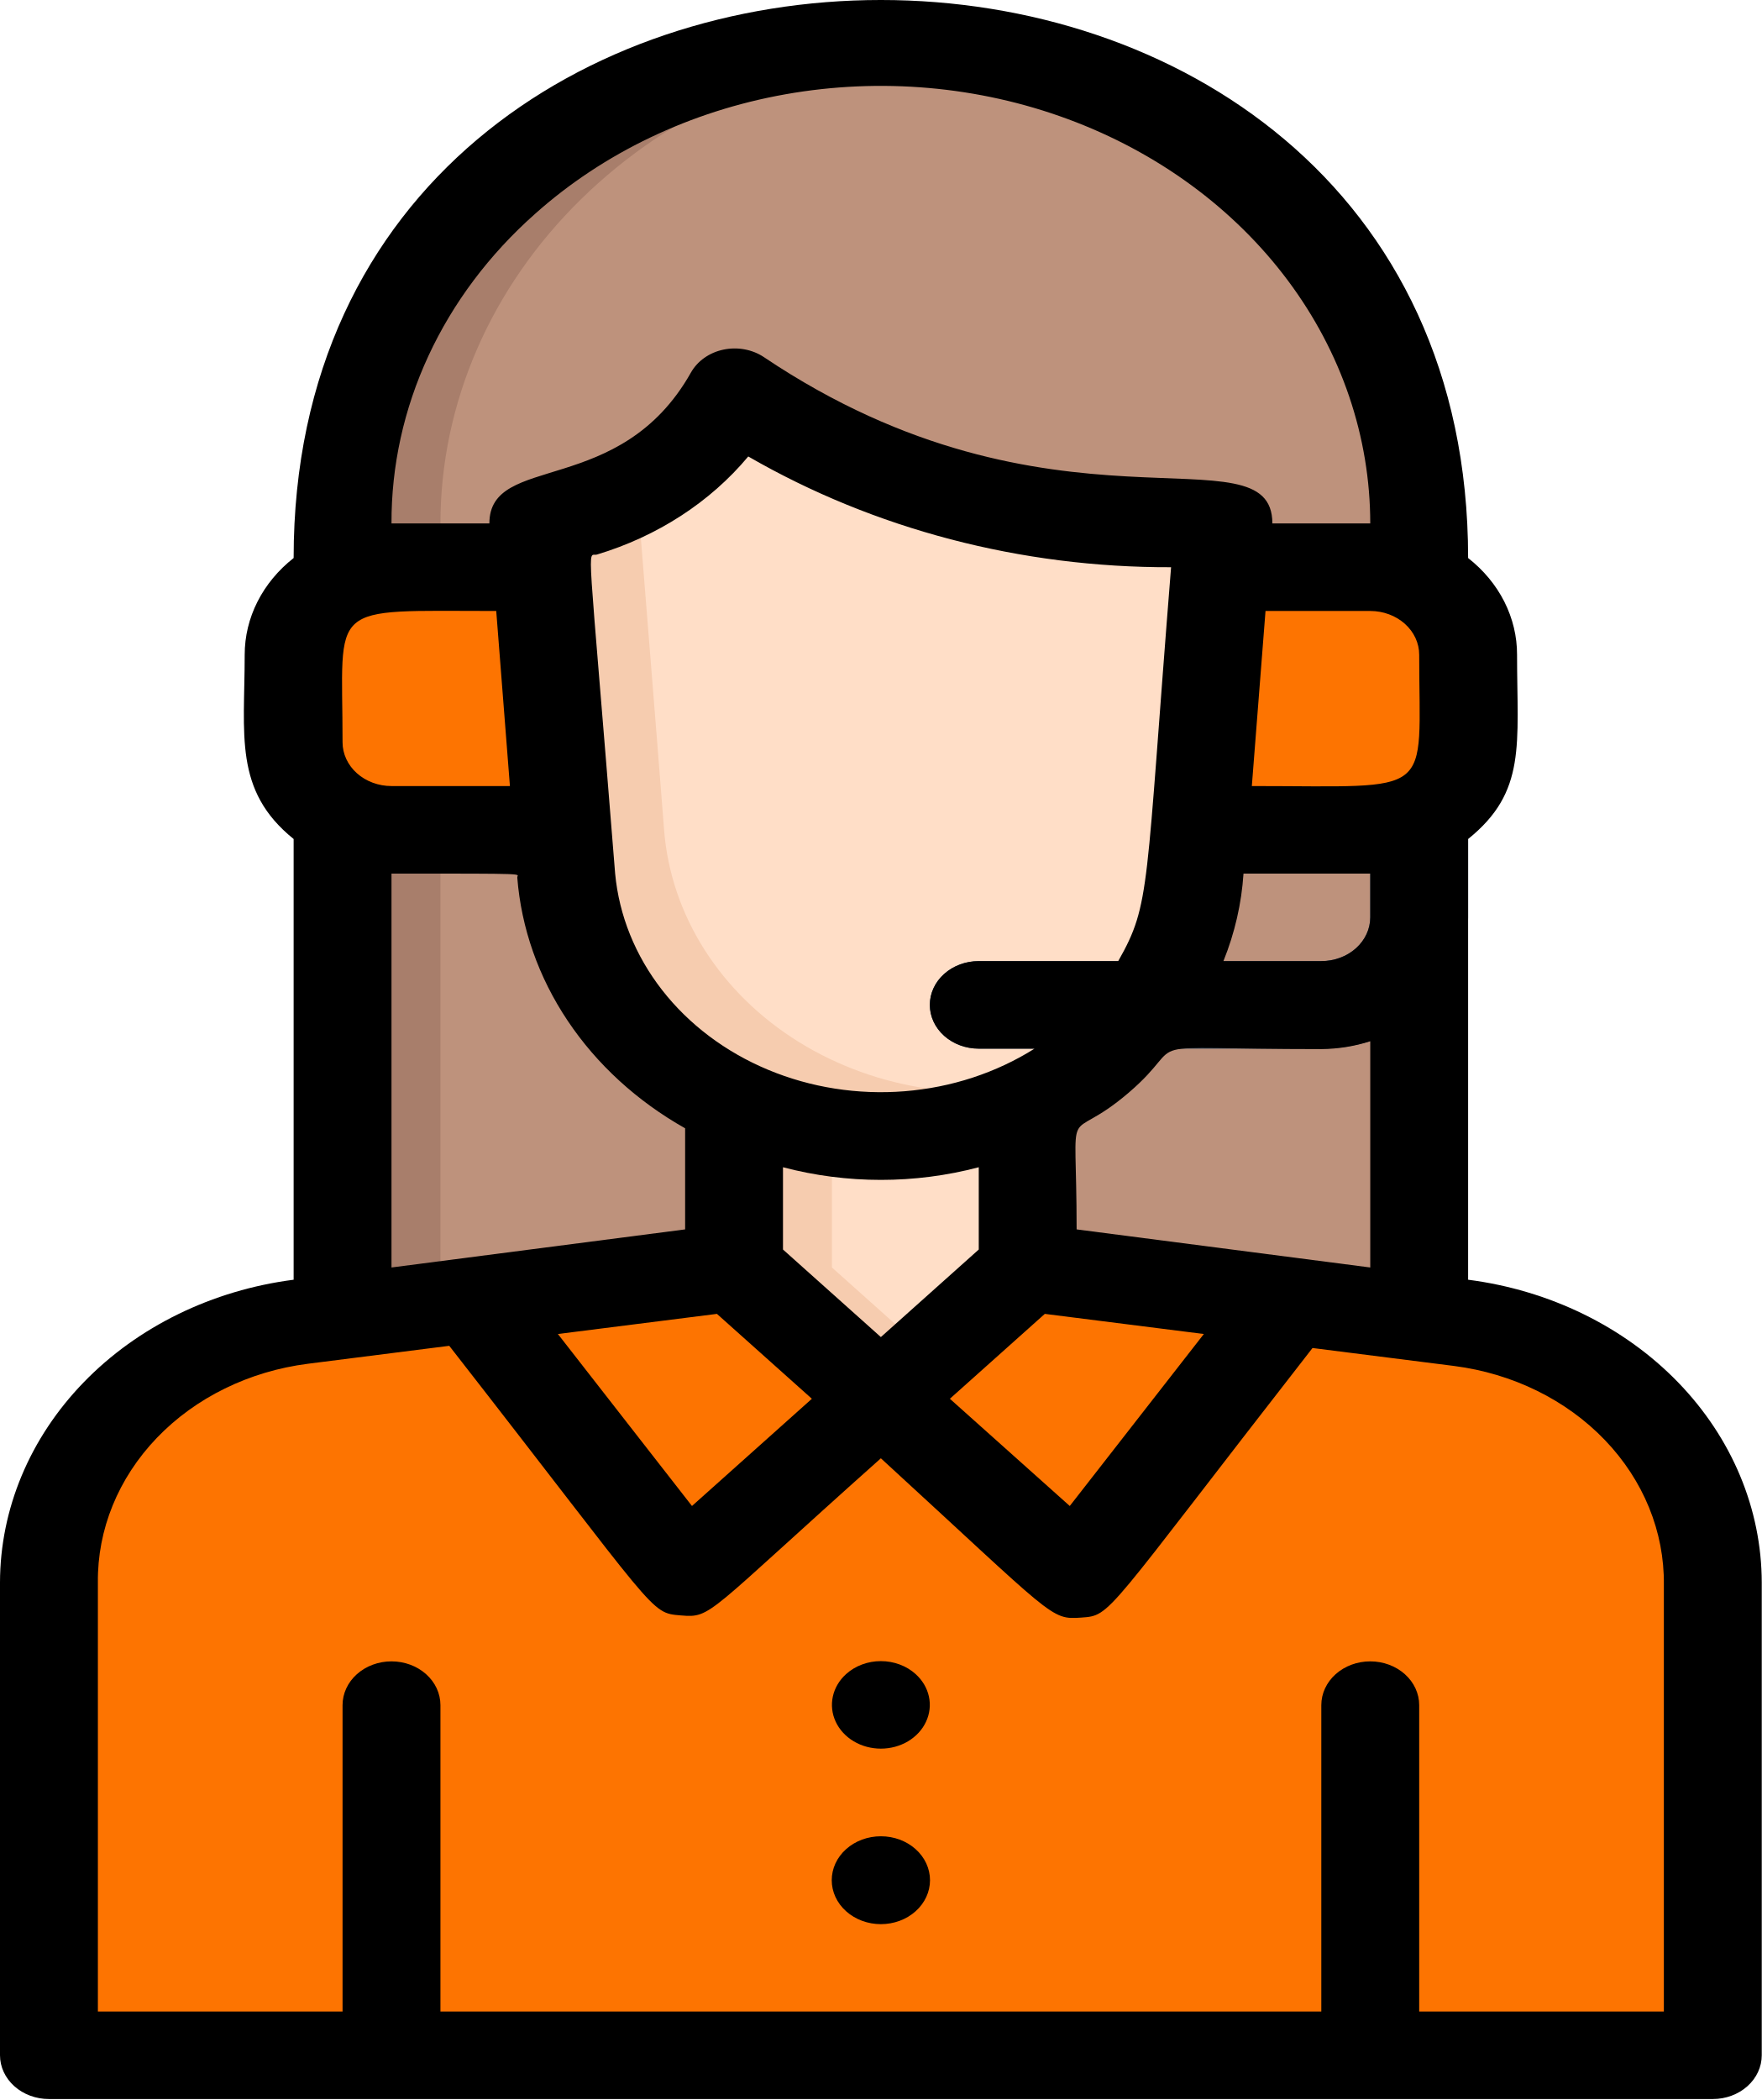
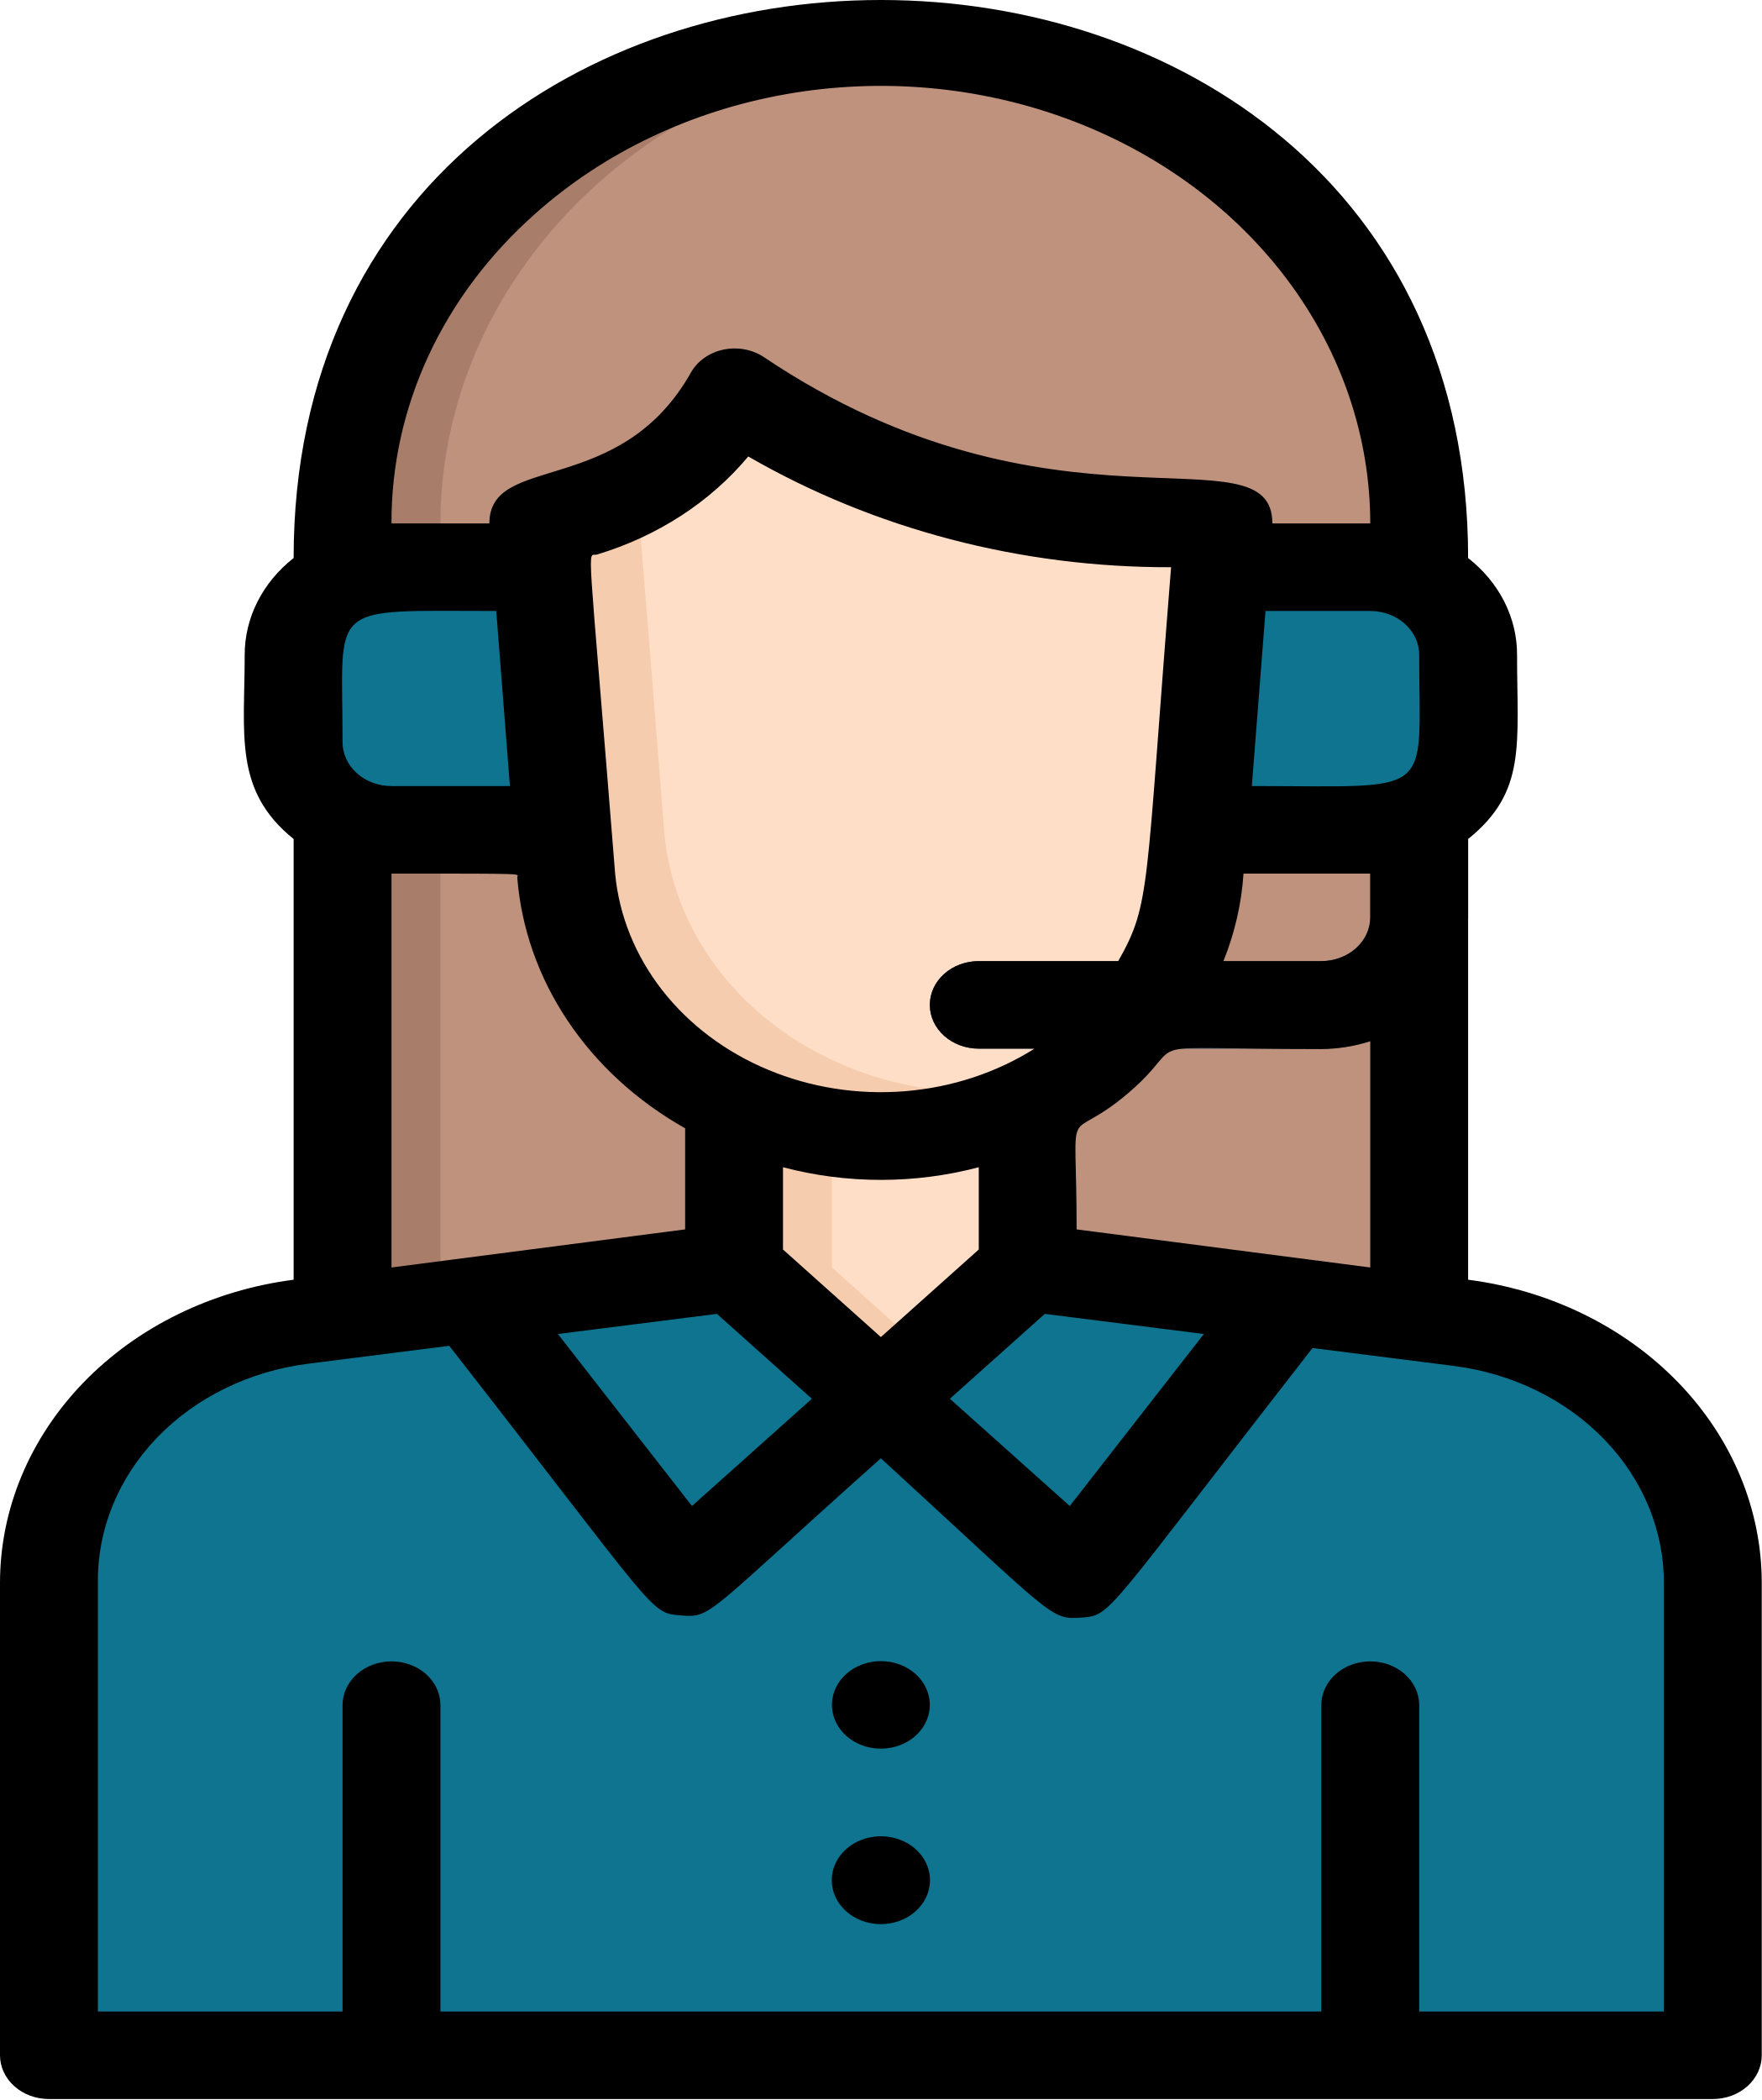
<svg xmlns="http://www.w3.org/2000/svg" width="73" height="87" viewBox="0 0 73 87" fill="none">
-   <path d="M58.806 21.686V54.577H14.195V21.686C14.195 16.396 16.545 11.323 20.728 7.582C24.911 3.842 30.584 1.741 36.5 1.741C42.416 1.741 48.089 3.842 52.273 7.582C56.456 11.323 58.806 16.396 58.806 21.686Z" fill="#A87E6B" />
+   <path d="M58.806 21.686V54.577H14.194V21.686C14.194 16.396 16.545 11.323 20.728 7.582C24.911 3.842 30.584 1.741 36.5 1.741C42.416 1.741 48.089 3.842 52.273 7.582C56.456 11.323 58.806 16.396 58.806 21.686Z" fill="#A87E6B" />
  <path d="M58.806 21.686V54.577H18.25V21.686C18.252 16.711 20.333 11.917 24.085 8.244C27.836 4.571 32.988 2.284 38.528 1.831C44.068 2.284 49.219 4.571 52.971 8.244C56.722 11.917 58.803 16.711 58.806 21.686Z" fill="#BE927C" />
-   <path d="M70.972 65.564V85.147H2.028V65.564C2.034 63.199 2.902 60.9 4.501 59.015C6.1 57.13 8.343 55.763 10.889 55.121C13.744 54.517 16.645 54.105 19.568 53.888C32.586 52.238 27.273 52.51 42.583 52.51L60.529 54.794C63.428 55.165 66.08 56.459 67.998 58.437C69.916 60.415 70.972 62.946 70.972 65.564Z" fill="#FD7401" />
-   <path d="M70.972 65.564V81.52H12.167C10.553 81.52 9.006 80.947 7.865 79.927C6.724 78.907 6.083 77.524 6.083 76.081V63.751C6.089 62.079 6.525 60.431 7.359 58.934C8.192 57.437 9.4 56.132 10.889 55.121C11.405 54.974 11.934 54.864 12.471 54.794C38.163 51.512 34.999 51.531 60.529 54.794C63.428 55.165 66.08 56.459 67.998 58.437C69.916 60.415 70.972 62.946 70.972 65.564Z" fill="#FD7401" />
-   <path d="M36.5 57.949L28.389 65.202L19.568 53.888L30.416 52.51L36.5 57.949Z" fill="#FD7401" />
-   <path d="M34.472 56.136L30.092 60.052C29.879 60.235 29.624 60.374 29.345 60.46C29.066 60.545 28.769 60.575 28.476 60.547C28.182 60.52 27.899 60.435 27.646 60.3C27.393 60.164 27.176 59.981 27.01 59.762L22.143 53.525L30.417 52.51L34.472 56.136Z" fill="#FD7401" />
-   <path d="M53.432 53.888L44.611 65.202L36.5 57.949L42.583 52.51L53.432 53.888Z" fill="#FD7401" />
-   <path d="M18.25 70.641V85.147H14.195V70.641C14.195 70.161 14.408 69.699 14.789 69.359C15.169 69.019 15.685 68.828 16.222 68.828C16.76 68.828 17.276 69.019 17.656 69.359C18.037 69.699 18.25 70.161 18.25 70.641ZM58.806 70.641V85.147H54.75V70.641C54.75 70.161 54.964 69.699 55.344 69.359C55.724 69.019 56.24 68.828 56.778 68.828C57.316 68.828 57.831 69.019 58.212 69.359C58.592 69.699 58.806 70.161 58.806 70.641ZM35.06 76.607C35.442 76.265 35.96 76.074 36.5 76.074C37.04 76.074 37.558 76.265 37.94 76.607C38.322 76.948 38.536 77.411 38.536 77.894C38.536 78.377 38.322 78.84 37.94 79.181C37.558 79.523 37.04 79.715 36.5 79.715C35.96 79.715 35.442 79.523 35.06 79.181C34.679 78.84 34.464 78.377 34.464 77.894C34.464 77.411 34.679 76.948 35.06 76.607ZM35.06 69.354C35.249 69.185 35.474 69.051 35.721 68.96C35.968 68.868 36.233 68.821 36.5 68.821C36.767 68.821 37.032 68.868 37.279 68.96C37.526 69.051 37.751 69.185 37.94 69.354C38.129 69.523 38.279 69.724 38.381 69.945C38.483 70.166 38.536 70.402 38.536 70.641C38.536 70.88 38.483 71.117 38.381 71.338C38.279 71.559 38.129 71.76 37.94 71.929C37.558 72.27 37.04 72.462 36.5 72.462C35.96 72.462 35.442 72.27 35.06 71.929C34.679 71.587 34.464 71.124 34.464 70.641C34.464 70.159 34.679 69.695 35.06 69.354Z" fill="#FD7401" />
-   <path d="M50.694 21.686C49.417 38.004 49.701 38.621 47.531 41.631C46.053 43.702 43.882 45.304 41.328 46.21C38.774 47.116 35.965 47.28 33.301 46.678C30.637 46.075 28.252 44.738 26.486 42.856C24.72 40.974 23.661 38.642 23.461 36.191C23.157 32.22 22.691 26.472 22.305 21.686C25.428 20.761 28.389 19.782 30.416 16.246C37.068 20.706 43.374 21.686 50.694 21.686Z" fill="#F6CCAF" />
-   <path d="M50.695 21.686C49.417 38.004 49.701 38.621 47.531 41.631C46.686 42.859 45.577 43.926 44.267 44.767C42.391 45.266 40.413 45.381 38.481 45.105C36.548 44.828 34.71 44.166 33.102 43.169C31.494 42.172 30.157 40.864 29.19 39.342C28.224 37.82 27.652 36.124 27.517 34.378C27.294 31.459 26.503 21.686 26.382 20.144C28.107 19.207 29.505 17.857 30.417 16.246C37.068 20.706 43.374 21.686 50.695 21.686Z" fill="#FFDEC7" />
-   <path d="M54.75 43.444H40.555C40.018 43.444 39.502 43.253 39.121 42.913C38.741 42.573 38.528 42.111 38.528 41.631C38.528 41.15 38.741 40.688 39.121 40.348C39.502 40.008 40.018 39.817 40.555 39.817H54.75C55.288 39.817 55.803 39.626 56.184 39.286C56.564 38.946 56.778 38.485 56.778 38.004V32.075C56.778 31.594 56.991 31.133 57.371 30.793C57.752 30.453 58.268 30.262 58.805 30.262C59.343 30.262 59.859 30.453 60.239 30.793C60.62 31.133 60.833 31.594 60.833 32.075V38.004C60.833 39.447 60.192 40.83 59.051 41.85C57.91 42.871 56.363 43.444 54.75 43.444Z" fill="#374F68" />
-   <path d="M42.583 45.728V52.51L36.5 57.949L30.417 52.51V45.728C32.294 46.608 34.381 47.068 36.5 47.068C38.619 47.068 40.707 46.608 42.583 45.728Z" fill="#F6CCAF" />
+   <path d="M70.972 65.564V85.147H2.028V65.564C2.034 63.199 2.902 60.9 4.501 59.015C6.1 57.13 8.343 55.763 10.889 55.121C13.744 54.517 16.645 54.105 19.568 53.888C32.586 52.238 27.273 52.51 42.583 52.51L60.529 54.794C63.428 55.165 66.08 56.459 67.998 58.437C69.916 60.415 70.972 62.946 70.972 65.564Z" fill="#0E7490" />
+   <path d="M70.972 65.564V81.52H12.167C10.553 81.52 9.006 80.947 7.865 79.927C6.724 78.907 6.083 77.524 6.083 76.081V63.751C6.089 62.079 6.525 60.431 7.359 58.934C8.192 57.437 9.4 56.132 10.889 55.121C11.406 54.974 11.935 54.864 12.471 54.794C38.163 51.512 34.999 51.531 60.529 54.794C63.428 55.165 66.08 56.459 67.998 58.437C69.916 60.415 70.972 62.946 70.972 65.564Z" fill="#0E7490" />
+   <path d="M36.5 57.949L28.389 65.202L19.568 53.888L30.416 52.51L36.5 57.949Z" fill="#0E7490" />
+   <path d="M34.472 56.136L30.092 60.052C29.879 60.235 29.624 60.374 29.345 60.46C29.066 60.545 28.769 60.575 28.476 60.547C28.182 60.52 27.899 60.435 27.646 60.3C27.393 60.164 27.176 59.981 27.01 59.762L22.143 53.525L30.417 52.51L34.472 56.136Z" fill="#0E7490" />
+   <path d="M53.432 53.888L44.611 65.202L36.5 57.949L42.583 52.51L53.432 53.888Z" fill="#0E7490" />
+   <path d="M18.25 70.641V85.147H14.194V70.641C14.194 70.161 14.408 69.699 14.788 69.359C15.169 69.019 15.684 68.828 16.222 68.828C16.76 68.828 17.276 69.019 17.656 69.359C18.036 69.699 18.25 70.161 18.25 70.641ZM58.806 70.641V85.147H54.75V70.641C54.75 70.161 54.964 69.699 55.344 69.359C55.724 69.019 56.24 68.828 56.778 68.828C57.316 68.828 57.831 69.019 58.212 69.359C58.592 69.699 58.806 70.161 58.806 70.641ZM35.06 76.607C35.442 76.265 35.96 76.074 36.5 76.074C37.04 76.074 37.558 76.265 37.94 76.607C38.322 76.948 38.536 77.411 38.536 77.894C38.536 78.377 38.322 78.84 37.94 79.181C37.558 79.523 37.04 79.715 36.5 79.715C35.96 79.715 35.442 79.523 35.06 79.181C34.678 78.84 34.464 78.377 34.464 77.894C34.464 77.411 34.678 76.948 35.06 76.607ZM35.06 69.354C35.249 69.185 35.474 69.051 35.721 68.96C35.968 68.868 36.233 68.821 36.5 68.821C36.767 68.821 37.032 68.868 37.279 68.96C37.526 69.051 37.751 69.185 37.94 69.354C38.129 69.523 38.279 69.724 38.381 69.945C38.483 70.166 38.536 70.402 38.536 70.641C38.536 70.88 38.483 71.117 38.381 71.338C38.279 71.559 38.129 71.76 37.94 71.929C37.558 72.27 37.04 72.462 36.5 72.462C35.96 72.462 35.442 72.27 35.06 71.929C34.678 71.587 34.464 71.124 34.464 70.641C34.464 70.159 34.678 69.695 35.06 69.354Z" fill="#0E7490" />
+   <path d="M50.694 21.686C49.417 38.004 49.701 38.621 47.531 41.631C46.053 43.702 43.882 45.304 41.328 46.21C38.774 47.116 35.965 47.28 33.301 46.678C30.637 46.075 28.252 44.738 26.486 42.856C24.72 40.974 23.662 38.642 23.461 36.191C23.157 32.22 22.691 26.472 22.305 21.686C25.428 20.761 28.389 19.782 30.417 16.246C37.068 20.706 43.374 21.686 50.694 21.686Z" fill="#F6CCAF" />
+   <path d="M50.695 21.686C49.417 38.004 49.701 38.621 47.531 41.631C46.686 42.859 45.577 43.926 44.267 44.767C42.391 45.266 40.413 45.381 38.481 45.105C36.548 44.828 34.71 44.166 33.102 43.169C31.494 42.172 30.157 40.864 29.19 39.342C28.224 37.82 27.652 36.124 27.517 34.378C27.294 31.459 26.503 21.686 26.381 20.144C28.107 19.207 29.504 17.857 30.417 16.246C37.068 20.706 43.374 21.686 50.695 21.686Z" fill="#FFDEC7" />
+   <path d="M54.75 43.444H40.555C40.018 43.444 39.502 43.253 39.121 42.913C38.741 42.573 38.528 42.111 38.528 41.631C38.528 41.15 38.741 40.688 39.121 40.348C39.502 40.008 40.018 39.817 40.555 39.817H54.75C55.288 39.817 55.803 39.626 56.184 39.286C56.564 38.946 56.778 38.485 56.778 38.004V32.075C56.778 31.594 56.991 31.133 57.371 30.793C57.752 30.453 58.268 30.262 58.805 30.262C59.343 30.262 59.859 30.453 60.239 30.793C60.62 31.133 60.833 31.594 60.833 32.075V38.004C60.833 39.447 60.192 40.83 59.051 41.85C57.911 42.871 56.363 43.444 54.75 43.444Z" fill="#374F68" />
+   <path d="M42.583 45.728V52.51L36.5 57.949L30.417 52.51V45.728C32.293 46.608 34.381 47.068 36.5 47.068C38.619 47.068 40.707 46.608 42.583 45.728Z" fill="#F6CCAF" />
  <path d="M42.584 45.728V52.51L38.528 56.136L34.472 52.51V46.925C37.25 47.315 40.093 46.895 42.584 45.728Z" fill="#FFDEC7" />
-   <path d="M38.527 56.136L42.907 60.052C43.12 60.235 43.375 60.374 43.654 60.46C43.934 60.545 44.23 60.575 44.524 60.548C44.817 60.52 45.101 60.435 45.354 60.3C45.607 60.164 45.824 59.981 45.99 59.762L50.856 53.525L42.583 52.51L38.527 56.136ZM60.833 27.125C60.833 30.171 61.38 32.565 58.805 33.888C57.487 34.577 56.777 34.378 49.68 34.378L50.552 23.499H56.777C57.853 23.499 58.885 23.881 59.645 24.561C60.406 25.241 60.833 26.163 60.833 27.125ZM23.319 34.378C15.776 34.378 15.431 34.541 14.194 33.888C11.68 32.565 12.166 30.534 12.166 27.125C12.166 26.163 12.594 25.241 13.354 24.561C14.115 23.881 15.146 23.499 16.222 23.499H22.447C23.157 32.22 22.954 29.809 23.319 34.378Z" fill="#FD7401" />
-   <path d="M23.036 30.752C21.42 30.976 19.767 30.807 18.25 30.262C15.736 28.938 16.222 26.908 16.222 23.499H22.448L23.036 30.752ZM49.964 30.752C51.58 30.976 53.233 30.807 54.75 30.262C57.264 28.956 56.778 26.908 56.778 23.499H50.553L49.964 30.752Z" fill="#FD7401" />
+   <path d="M38.528 56.136L42.907 60.052C43.12 60.235 43.375 60.374 43.655 60.46C43.934 60.545 44.23 60.575 44.524 60.548C44.818 60.52 45.101 60.435 45.354 60.3C45.607 60.164 45.824 59.981 45.99 59.762L50.856 53.525L42.583 52.51L38.528 56.136ZM60.833 27.125C60.833 30.171 61.381 32.565 58.805 33.888C57.487 34.577 56.778 34.378 49.68 34.378L50.552 23.499H56.778C57.853 23.499 58.885 23.881 59.645 24.561C60.406 25.241 60.833 26.163 60.833 27.125ZM23.319 34.378C15.776 34.378 15.431 34.541 14.194 33.888C11.68 32.565 12.166 30.534 12.166 27.125C12.166 26.163 12.594 25.241 13.354 24.561C14.115 23.881 15.146 23.499 16.222 23.499H22.447C23.157 32.22 22.954 29.809 23.319 34.378Z" fill="#0E7490" />
+   <path d="M23.035 30.752C21.42 30.976 19.767 30.807 18.25 30.262C15.736 28.938 16.222 26.908 16.222 23.499H22.447L23.035 30.752ZM49.964 30.752C51.58 30.976 53.233 30.807 54.75 30.262C57.264 28.956 56.778 26.908 56.778 23.499H50.552L49.964 30.752Z" fill="#0E7490" />
  <path d="M60.833 53.017V34.759C63.267 32.8 62.861 30.842 62.861 27.125C62.863 26.366 62.682 25.616 62.333 24.925C61.983 24.234 61.472 23.618 60.833 23.118C60.833 -7.706 12.167 -7.706 12.167 23.118C11.529 23.619 11.019 24.235 10.669 24.926C10.319 25.617 10.139 26.367 10.139 27.125C10.139 30.443 9.672 32.746 12.167 34.759V53.017C8.791 53.453 5.704 54.961 3.47 57.265C1.236 59.569 0.004 62.515 0 65.564V85.147C0 85.628 0.214 86.089 0.594 86.429C0.974 86.769 1.49 86.96 2.028 86.96H70.972C71.51 86.96 72.026 86.769 72.406 86.429C72.786 86.089 73 85.628 73 85.147V65.564C72.996 62.515 71.764 59.569 69.53 57.265C67.296 54.961 64.209 53.453 60.833 53.017ZM44.611 50.932C44.611 45.148 44.043 47.596 46.761 45.275C49.478 42.954 46.497 43.462 54.75 43.462C55.442 43.457 56.127 43.347 56.778 43.136V52.51L44.611 50.932ZM16.222 52.51V36.191C22.164 36.191 21.413 36.191 21.434 36.354C21.599 38.453 22.316 40.487 23.524 42.291C24.732 44.096 26.399 45.622 28.389 46.744V50.932L16.222 52.51ZM20.562 25.312L21.129 32.565H16.222C15.684 32.565 15.169 32.374 14.788 32.034C14.408 31.694 14.194 31.232 14.194 30.752C14.194 24.895 13.464 25.312 20.562 25.312ZM56.778 25.312C57.316 25.312 57.831 25.503 58.212 25.843C58.592 26.183 58.806 26.644 58.806 27.125C58.806 33.109 59.556 32.565 51.871 32.565L52.438 25.312H56.778ZM56.778 38.004C56.778 38.485 56.564 38.946 56.184 39.286C55.804 39.626 55.288 39.817 54.75 39.817H50.694C51.165 38.651 51.445 37.429 51.526 36.191H56.778V38.004ZM46.335 39.817H40.556C40.018 39.817 39.502 40.008 39.122 40.348C38.741 40.688 38.528 41.15 38.528 41.631C38.528 42.111 38.741 42.573 39.122 42.913C39.502 43.253 40.018 43.444 40.556 43.444H42.867C41.276 44.446 39.418 45.055 37.479 45.209C35.541 45.363 33.591 45.056 31.828 44.32C30.064 43.584 28.549 42.445 27.436 41.017C26.323 39.59 25.652 37.925 25.489 36.191C24.333 21.686 24.313 23.1 24.739 22.973C27.24 22.219 29.426 20.803 31.005 18.911C36.225 21.925 42.311 23.519 48.525 23.499C47.45 36.916 47.693 37.424 46.335 39.817ZM36.5 55.393L32.444 51.766V48.357C35.092 49.056 37.908 49.056 40.556 48.357V51.766L36.5 55.393ZM29.707 54.432L33.641 57.949L28.673 62.391L23.117 55.266L29.707 54.432ZM43.293 54.432L49.883 55.266L44.327 62.391L39.359 57.949L43.293 54.432ZM22.164 8.866C25 6.331 28.612 4.605 32.545 3.906C36.478 3.207 40.555 3.566 44.259 4.938C47.964 6.31 51.131 8.633 53.359 11.614C55.587 14.595 56.777 18.1 56.778 21.686H52.722C52.722 17.642 43.617 22.828 31.654 14.796C31.417 14.637 31.144 14.528 30.854 14.474C30.565 14.42 30.266 14.424 29.978 14.484C29.69 14.544 29.42 14.66 29.188 14.824C28.955 14.987 28.766 15.194 28.632 15.43C25.692 20.652 20.278 18.748 20.278 21.686H16.222C16.213 19.303 16.733 16.943 17.753 14.742C18.773 12.542 20.272 10.544 22.164 8.866ZM68.944 83.334H58.806V70.641C58.806 70.16 58.592 69.699 58.212 69.359C57.831 69.019 57.316 68.828 56.778 68.828C56.24 68.828 55.724 69.019 55.344 69.359C54.964 69.699 54.75 70.16 54.75 70.641V83.334H18.25V70.641C18.25 70.16 18.036 69.699 17.656 69.359C17.276 69.019 16.76 68.828 16.222 68.828C15.684 68.828 15.169 69.019 14.788 69.359C14.408 69.699 14.194 70.16 14.194 70.641V83.334H4.056V65.564C4.031 63.367 4.899 61.237 6.499 59.569C8.099 57.902 10.322 56.81 12.755 56.499L18.615 55.755C27.314 66.906 26.909 66.816 28.206 66.924C29.504 67.033 29.2 66.924 36.5 60.415C43.699 67.015 43.516 67.106 44.794 67.015C46.071 66.924 45.686 67.015 54.385 55.846L60.245 56.589C62.678 56.901 64.901 57.992 66.501 59.66C68.101 61.328 68.969 63.458 68.944 65.655V83.334Z" fill="black" />
-   <path d="M35.06 76.607C34.678 76.948 34.464 77.411 34.464 77.894C34.464 78.377 34.678 78.84 35.06 79.181C35.442 79.523 35.96 79.715 36.5 79.715C37.04 79.715 37.558 79.523 37.939 79.181C38.321 78.84 38.536 78.377 38.536 77.894C38.536 77.411 38.321 76.948 37.939 76.607C37.558 76.265 37.04 76.074 36.5 76.074C35.96 76.074 35.442 76.265 35.06 76.607ZM35.06 69.354C34.778 69.608 34.587 69.931 34.51 70.283C34.433 70.634 34.474 70.998 34.628 71.328C34.782 71.659 35.042 71.941 35.375 72.14C35.708 72.338 36.099 72.444 36.5 72.444C36.9 72.444 37.291 72.338 37.624 72.14C37.958 71.941 38.218 71.659 38.371 71.328C38.526 70.998 38.567 70.634 38.49 70.283C38.413 69.931 38.221 69.608 37.939 69.354C37.751 69.184 37.527 69.049 37.279 68.957C37.032 68.865 36.767 68.818 36.5 68.818C36.232 68.818 35.967 68.865 35.72 68.957C35.473 69.049 35.248 69.184 35.06 69.354Z" fill="black" />
+   <path d="M35.06 76.607C34.678 76.948 34.464 77.411 34.464 77.894C34.464 78.377 34.678 78.84 35.06 79.181C35.442 79.523 35.96 79.715 36.5 79.715C37.04 79.715 37.558 79.523 37.94 79.181C38.321 78.84 38.536 78.377 38.536 77.894C38.536 77.411 38.321 76.948 37.94 76.607C37.558 76.265 37.04 76.074 36.5 76.074C35.96 76.074 35.442 76.265 35.06 76.607ZM35.06 69.354C34.778 69.608 34.587 69.931 34.51 70.283C34.433 70.634 34.474 70.998 34.628 71.328C34.782 71.659 35.042 71.941 35.375 72.14C35.708 72.338 36.099 72.444 36.5 72.444C36.9 72.444 37.291 72.338 37.625 72.14C37.958 71.941 38.218 71.659 38.372 71.328C38.526 70.998 38.567 70.634 38.49 70.283C38.413 69.931 38.221 69.608 37.94 69.354C37.751 69.184 37.527 69.049 37.28 68.957C37.032 68.865 36.767 68.818 36.5 68.818C36.232 68.818 35.967 68.865 35.72 68.957C35.473 69.049 35.248 69.184 35.06 69.354Z" fill="black" />
</svg>
